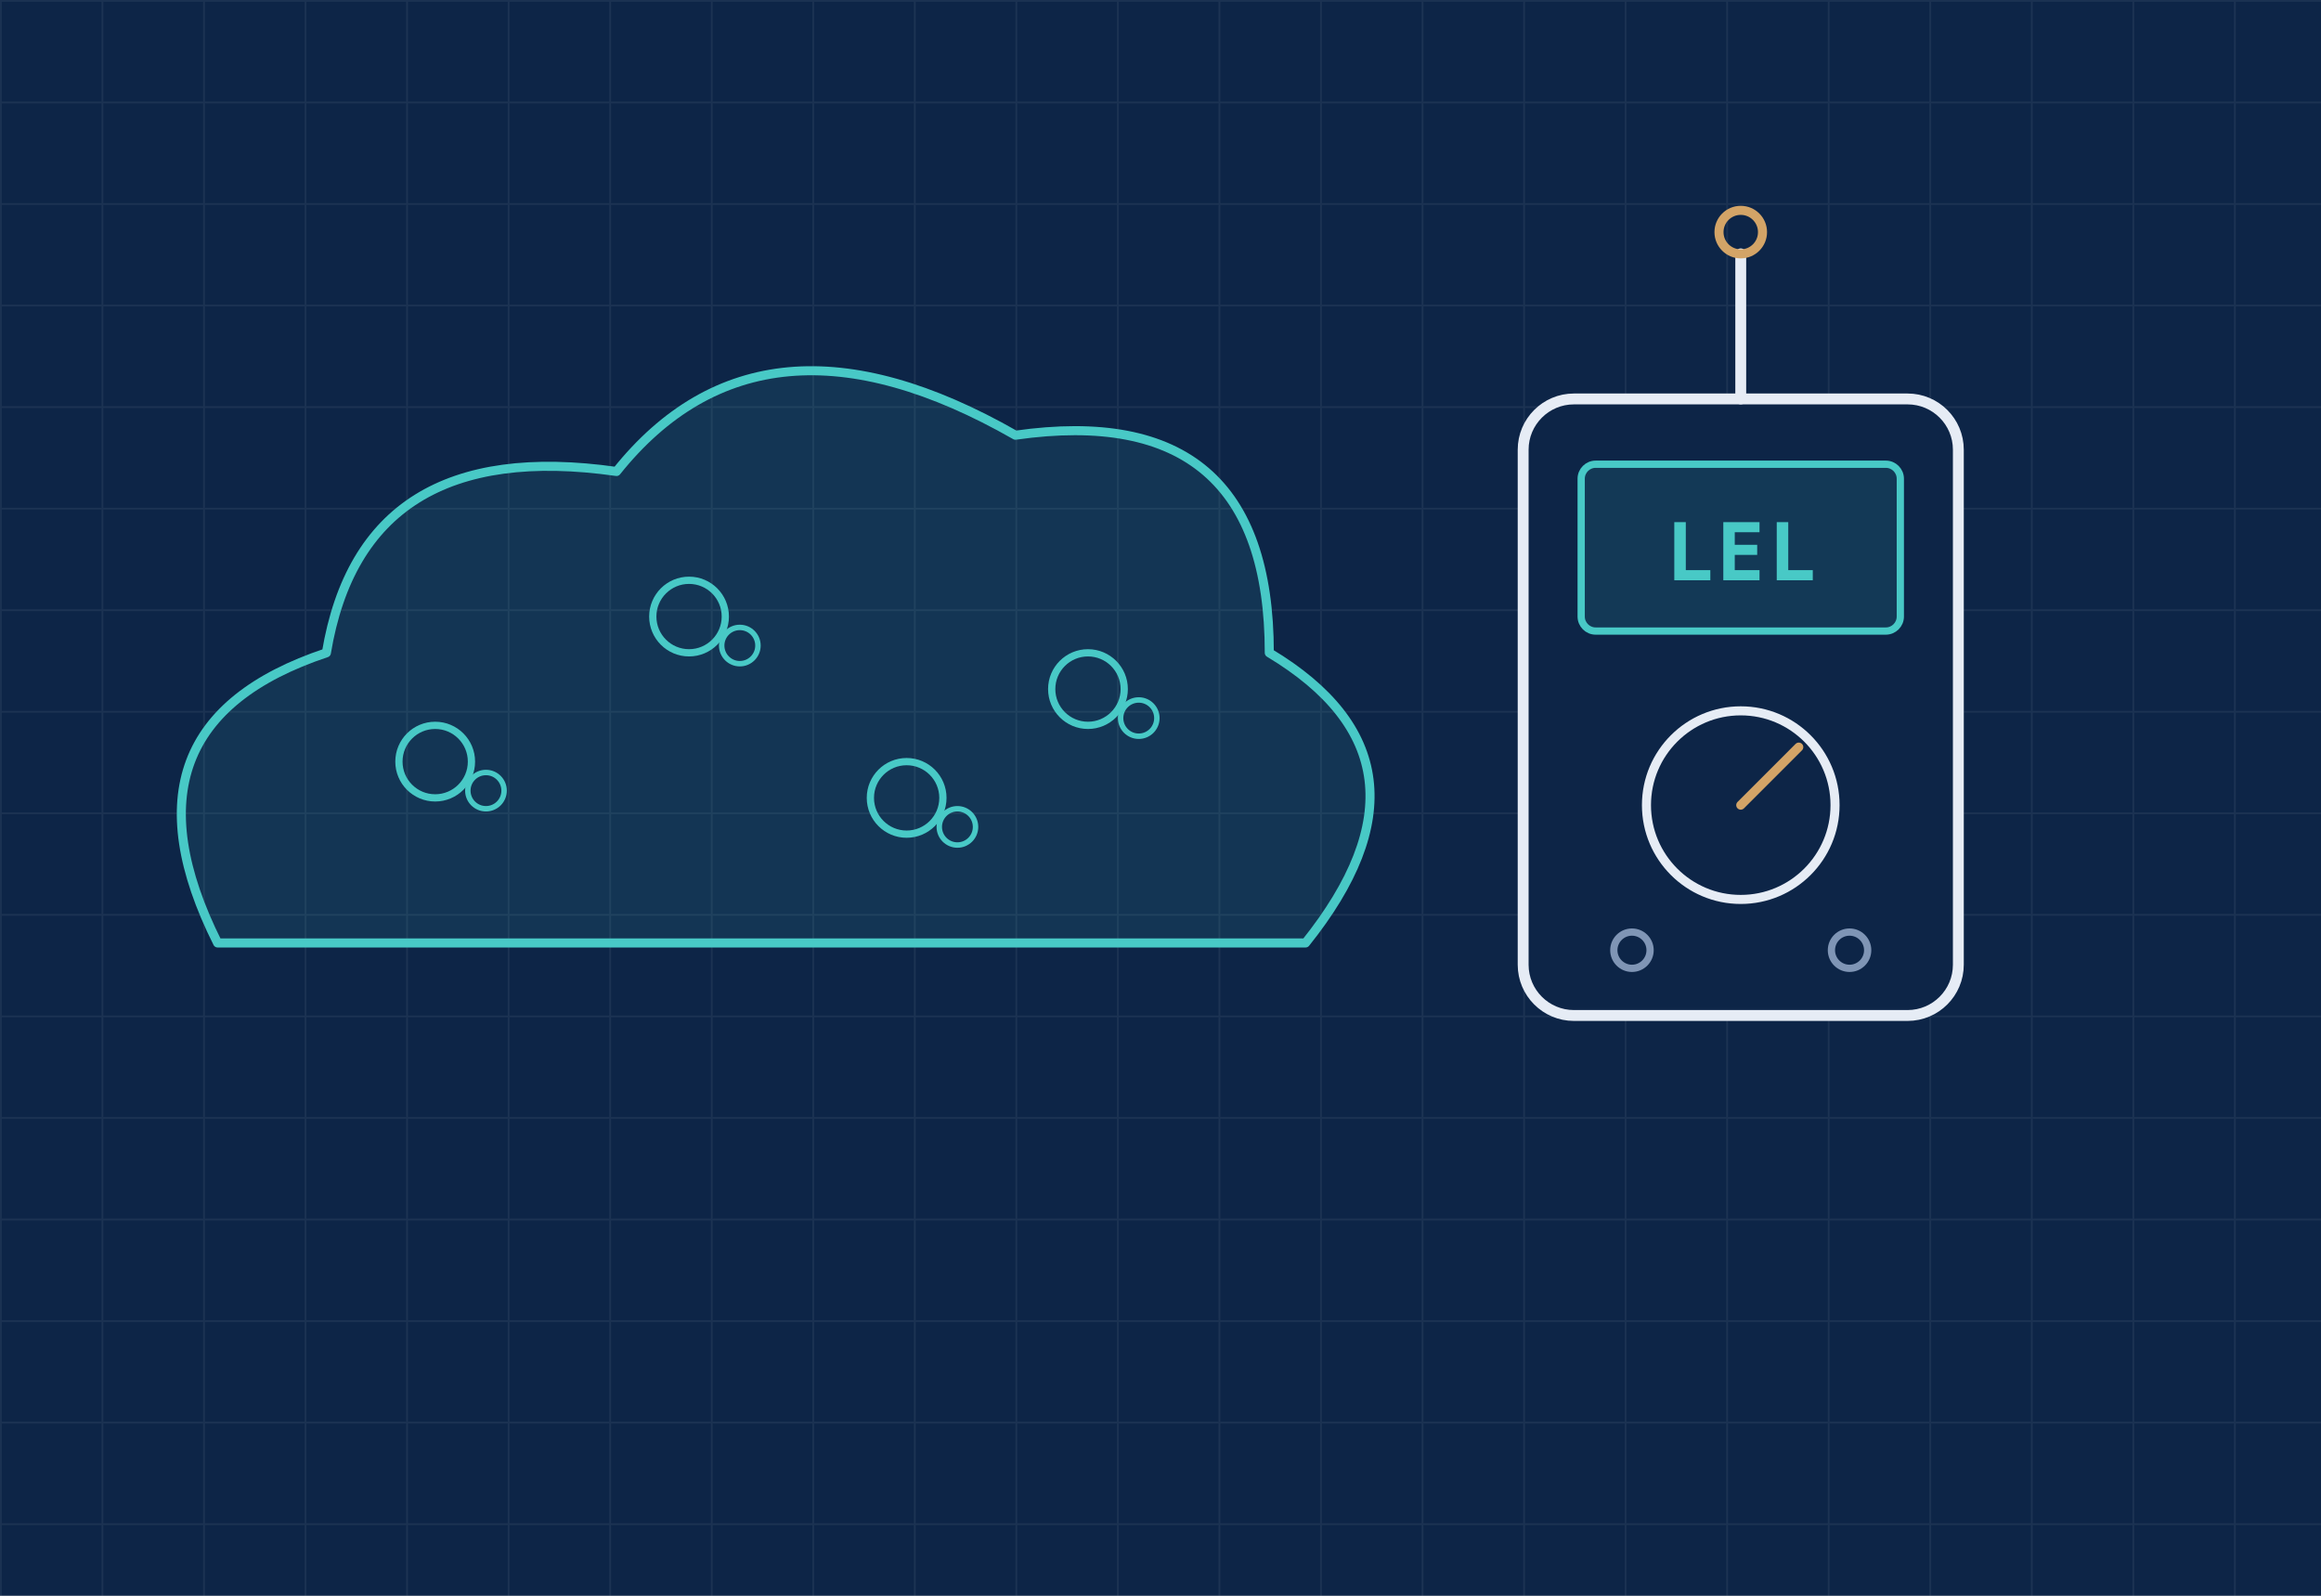
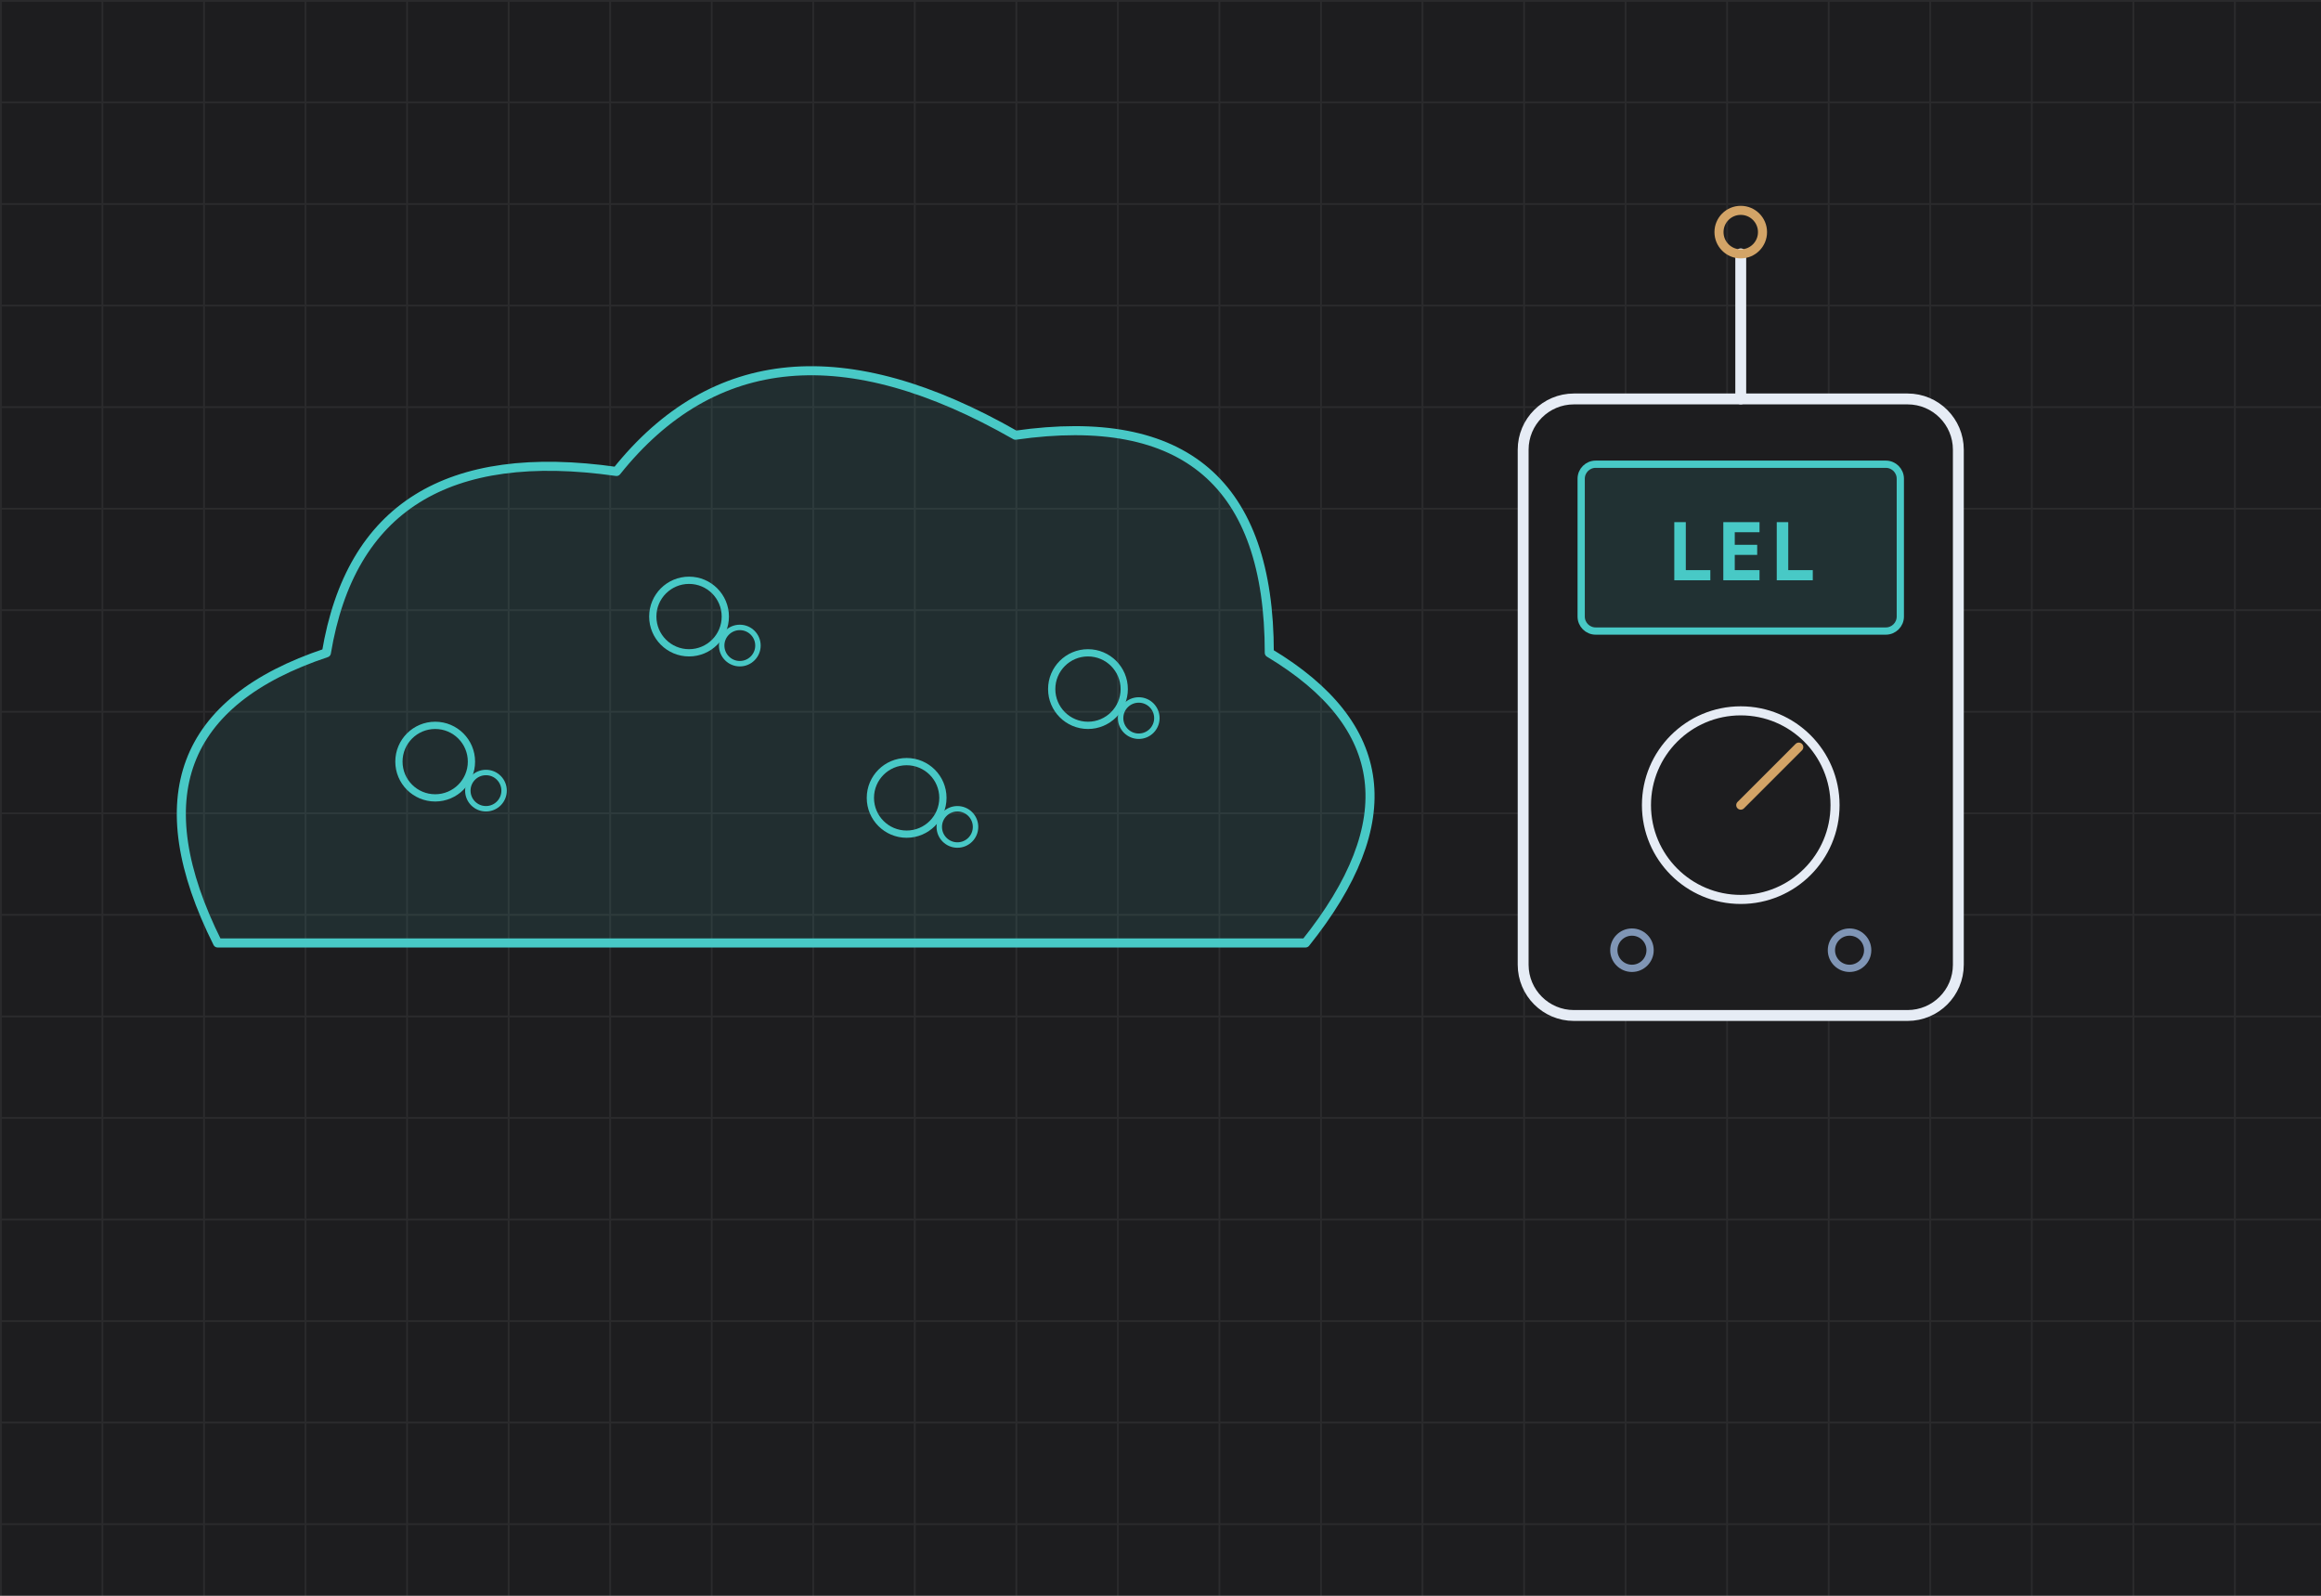
<svg xmlns="http://www.w3.org/2000/svg" viewBox="0 0 640 440" width="640" height="440" role="img" aria-label="Anlık Gaz Ölçümü Kapalı Alan Girişi: gaz dedektörü çizimi">
  <defs>
    <pattern id="g" width="28" height="28" patternUnits="userSpaceOnUse">
      <path d="M28 0H0V28" fill="none" stroke="#ffffff" stroke-opacity=".06" />
    </pattern>
  </defs>
-   <rect width="640" height="440" fill="#0d2547" />
+   <rect width="640" height="440" fill="#1d1d1f" />
  <rect width="640" height="440" fill="url(#g)" />
  <g transform="translate(0,0)">
    <path d="M60 260 q-30 -60 30 -80 q10 -60 80 -50 q40 -50 110 -10 q70 -10 70 60 q50 30 10 80 z" stroke="#48c9c6" stroke-width="2.5" fill="#48c9c61a" opacity="1" stroke-linecap="round" stroke-linejoin="round" />
    <circle cx="120" cy="210" r="10" stroke="#48c9c6" stroke-width="2" fill="none" opacity="1" />
    <circle cx="134" cy="218" r="5" stroke="#48c9c6" stroke-width="1.5" fill="none" opacity="1" />
    <circle cx="190" cy="170" r="10" stroke="#48c9c6" stroke-width="2" fill="none" opacity="1" />
    <circle cx="204" cy="178" r="5" stroke="#48c9c6" stroke-width="1.5" fill="none" opacity="1" />
    <circle cx="250" cy="220" r="10" stroke="#48c9c6" stroke-width="2" fill="none" opacity="1" />
    <circle cx="264" cy="228" r="5" stroke="#48c9c6" stroke-width="1.5" fill="none" opacity="1" />
    <circle cx="300" cy="190" r="10" stroke="#48c9c6" stroke-width="2" fill="none" opacity="1" />
    <circle cx="314" cy="198" r="5" stroke="#48c9c6" stroke-width="1.5" fill="none" opacity="1" />
-     <rect x="420" y="110" width="120" height="170" rx="14" stroke="#e6ecf5" stroke-width="3" fill="#0d2547" opacity="1" />
+     <rect x="420" y="110" width="120" height="170" rx="14" stroke="#e6ecf5" stroke-width="3" fill="#1d1d1f" opacity="1" />
    <rect x="436" y="128" width="88" height="46" rx="4" stroke="#48c9c6" stroke-width="2" fill="#48c9c61f" opacity="1" />
    <text x="480" y="160" font-size="22" fill="#48c9c6" text-anchor="middle" font-weight="700" font-family="'DejaVu Sans Mono',Menlo,monospace" letter-spacing=".04em">LEL</text>
    <circle cx="480" cy="222" r="26" stroke="#e6ecf5" stroke-width="2.5" fill="none" opacity="1" />
    <line x1="480" y1="222" x2="496" y2="206" stroke="#d3a467" stroke-width="2.5" opacity="1" stroke-linecap="round" />
    <circle cx="450" cy="262" r="5" stroke="#7f95b5" stroke-width="2" fill="none" opacity="1" />
    <circle cx="510" cy="262" r="5" stroke="#7f95b5" stroke-width="2" fill="none" opacity="1" />
    <path d="M480 110 V70" stroke="#e6ecf5" stroke-width="3" fill="none" opacity="1" stroke-linecap="round" stroke-linejoin="round" />
    <circle cx="480" cy="64" r="6" stroke="#d3a467" stroke-width="2.5" fill="none" opacity="1" />
  </g>
</svg>
